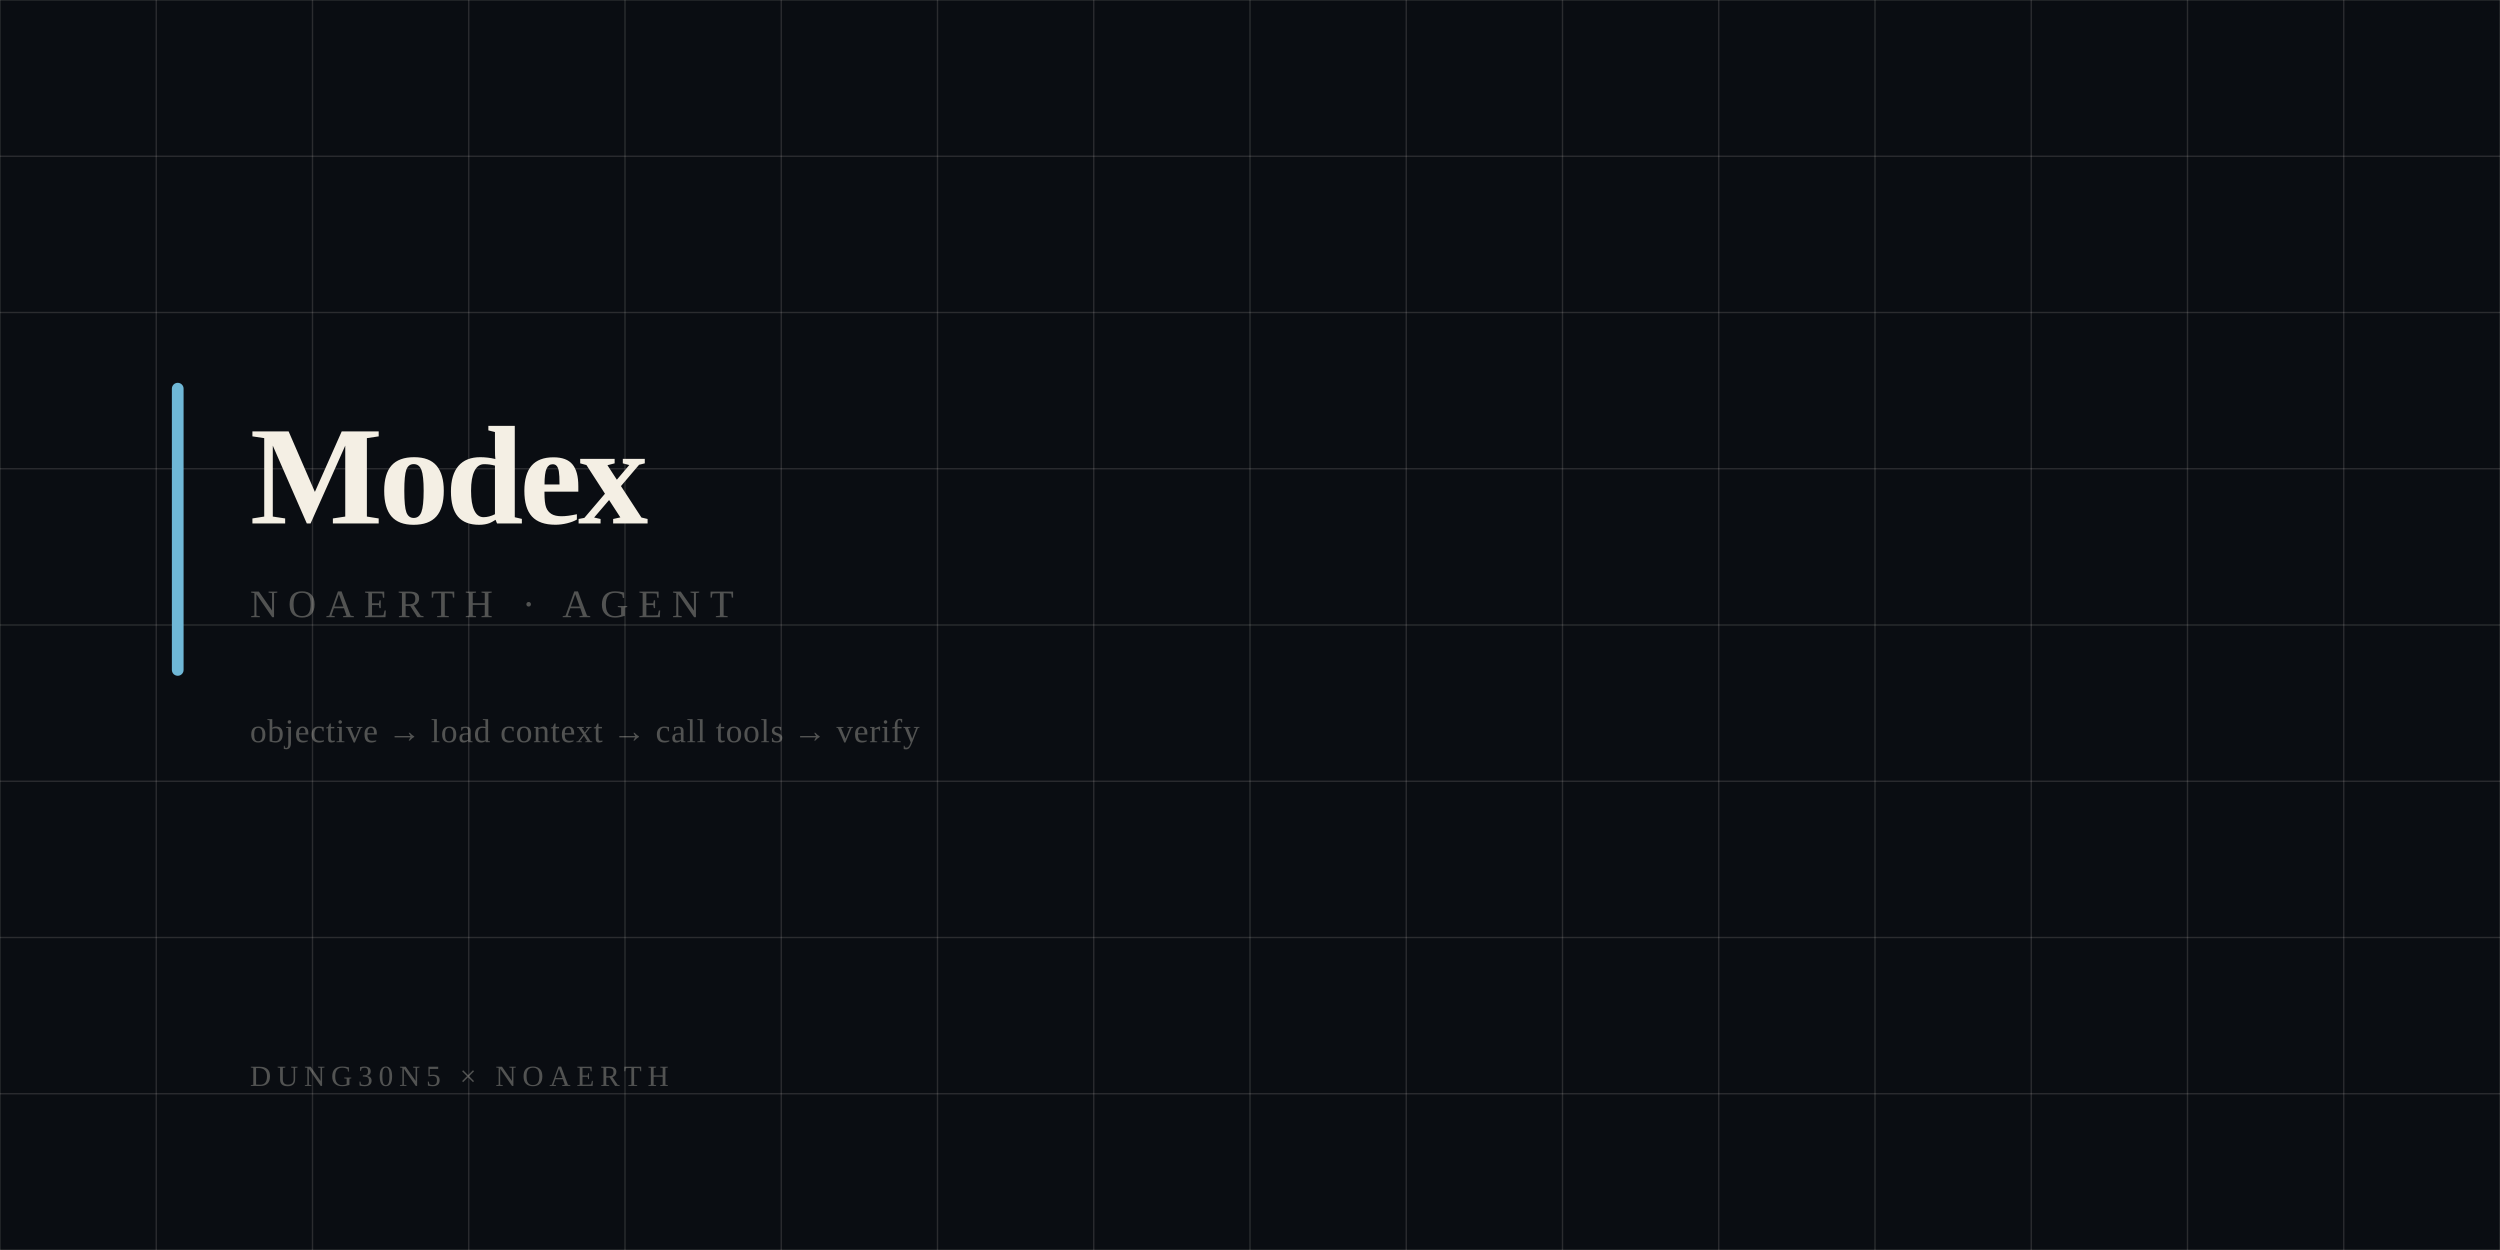
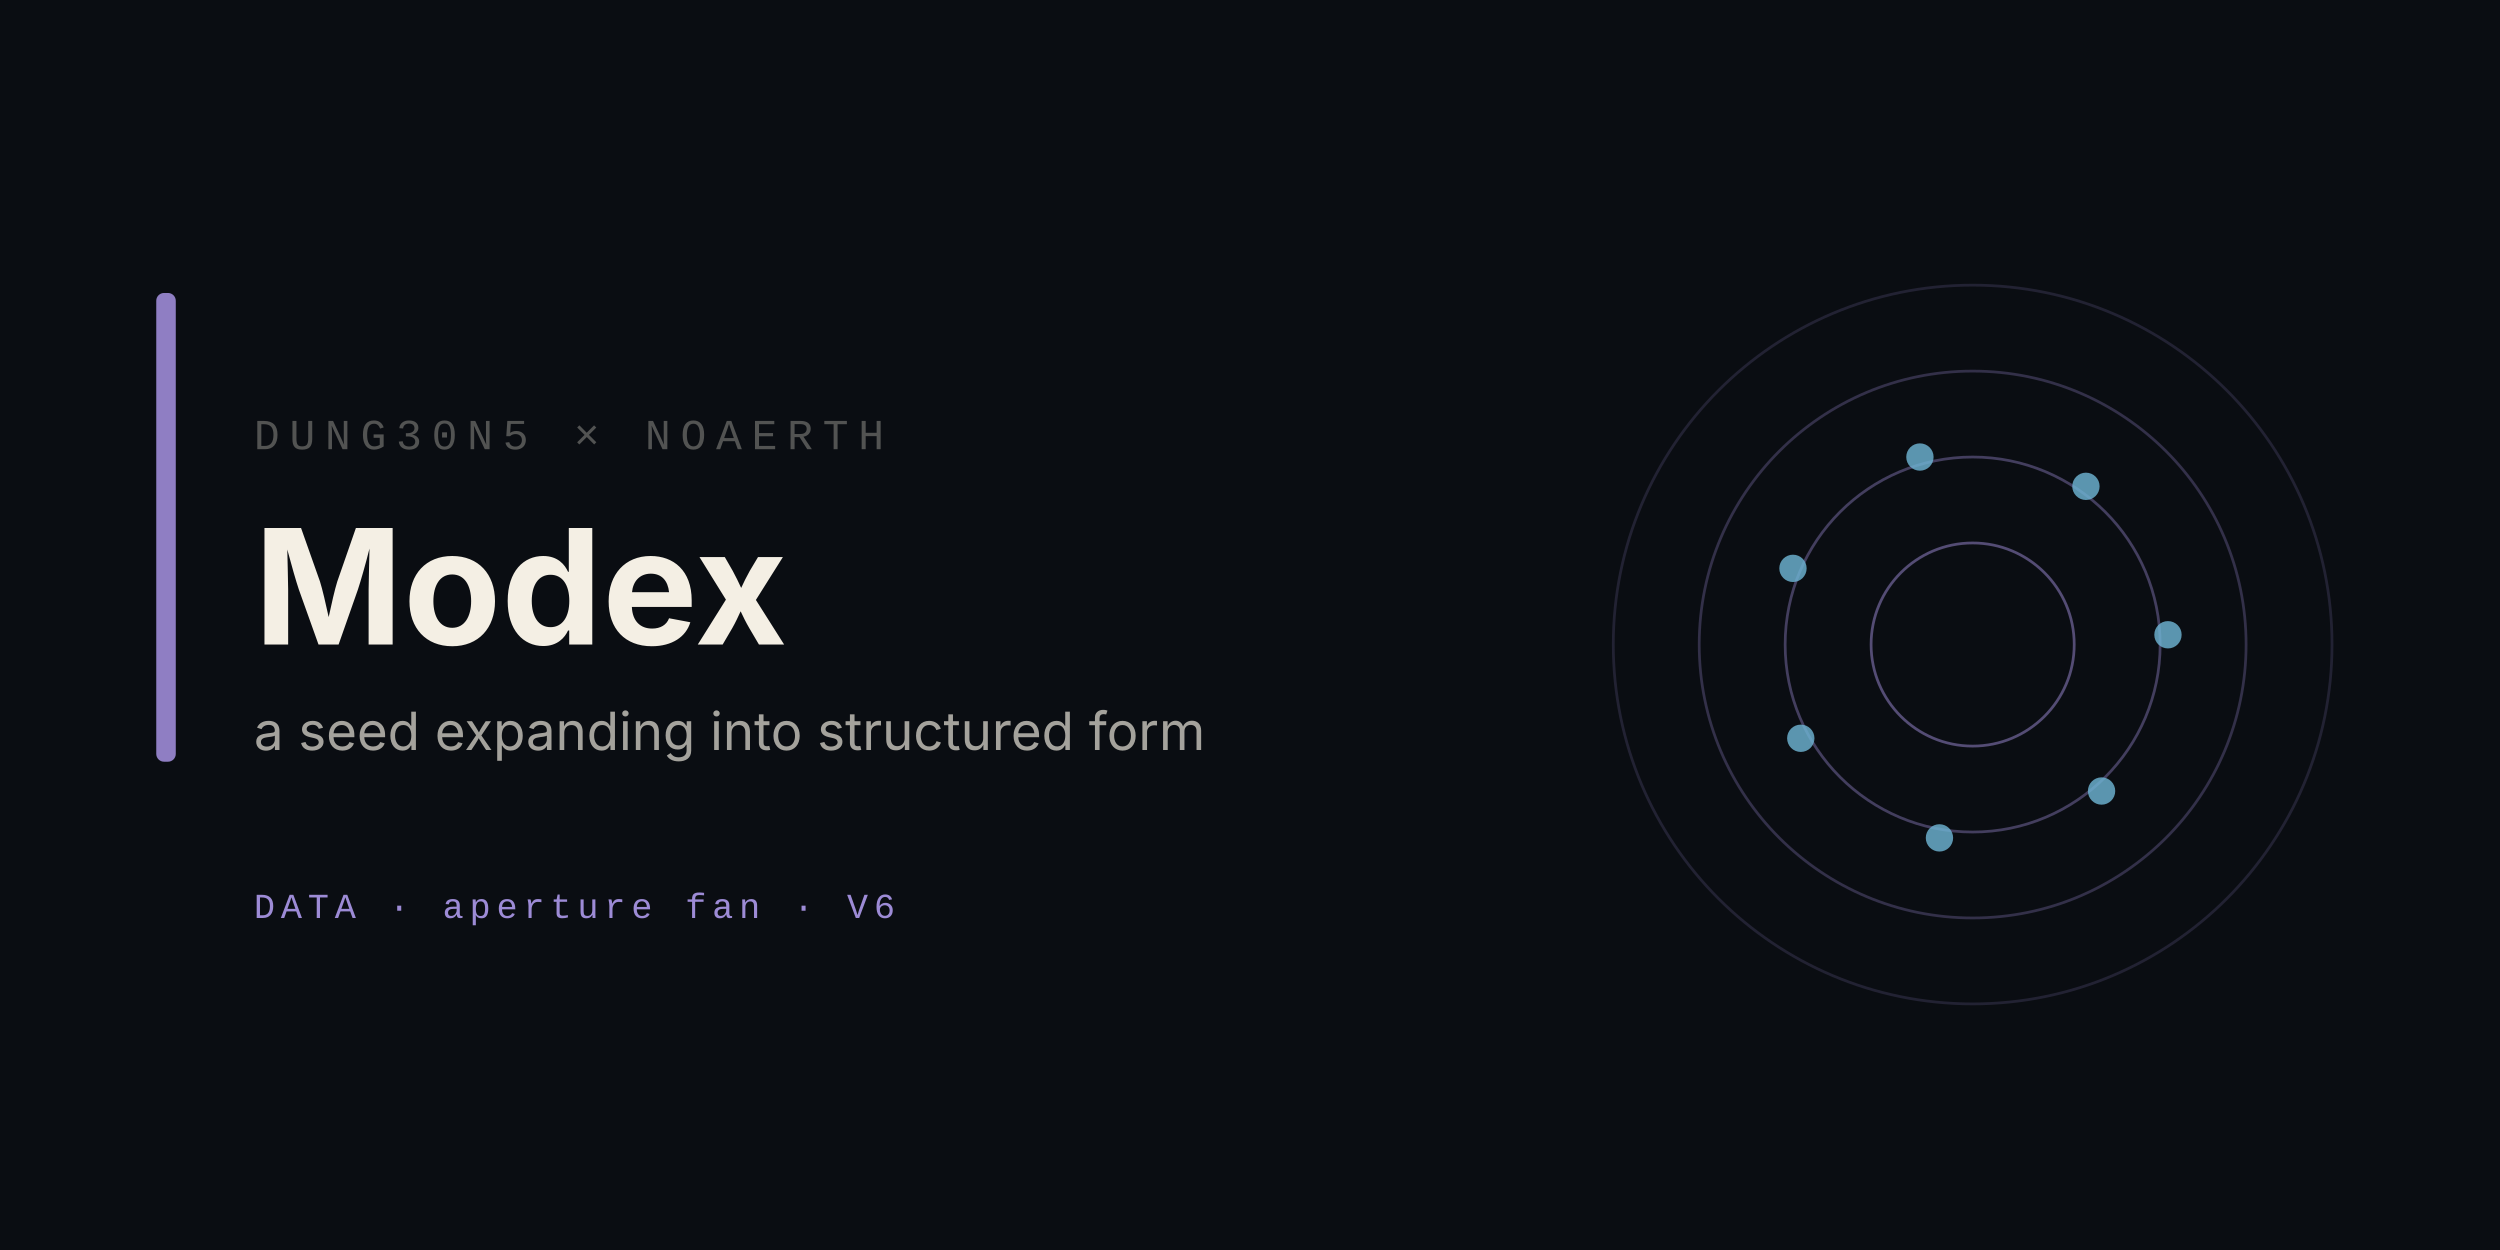
- <svg xmlns="http://www.w3.org/2000/svg" viewBox="0 0 1280 640" width="1280" height="640" role="img" aria-label="Modex — NOAERTH project card.">
+ <svg xmlns="http://www.w3.org/2000/svg" viewBox="0 0 1280 640" width="1280" height="640" role="img" aria-label="Modex project card">
  <rect width="1280" height="640" fill="#0a0d12" />
-   <line x1="0" y1="0" x2="0" y2="640" stroke="#f4efe424" stroke-width="0.7" />
-   <line x1="80" y1="0" x2="80" y2="640" stroke="#f4efe424" stroke-width="0.7" />
-   <line x1="160" y1="0" x2="160" y2="640" stroke="#f4efe424" stroke-width="0.7" />
-   <line x1="240" y1="0" x2="240" y2="640" stroke="#f4efe424" stroke-width="0.7" />
-   <line x1="320" y1="0" x2="320" y2="640" stroke="#f4efe424" stroke-width="0.7" />
-   <line x1="400" y1="0" x2="400" y2="640" stroke="#f4efe424" stroke-width="0.7" />
-   <line x1="480" y1="0" x2="480" y2="640" stroke="#f4efe424" stroke-width="0.7" />
-   <line x1="560" y1="0" x2="560" y2="640" stroke="#f4efe424" stroke-width="0.7" />
-   <line x1="640" y1="0" x2="640" y2="640" stroke="#f4efe424" stroke-width="0.7" />
-   <line x1="720" y1="0" x2="720" y2="640" stroke="#f4efe424" stroke-width="0.7" />
-   <line x1="800" y1="0" x2="800" y2="640" stroke="#f4efe424" stroke-width="0.7" />
-   <line x1="880" y1="0" x2="880" y2="640" stroke="#f4efe424" stroke-width="0.7" />
-   <line x1="960" y1="0" x2="960" y2="640" stroke="#f4efe424" stroke-width="0.7" />
-   <line x1="1040" y1="0" x2="1040" y2="640" stroke="#f4efe424" stroke-width="0.7" />
-   <line x1="1120" y1="0" x2="1120" y2="640" stroke="#f4efe424" stroke-width="0.7" />
-   <line x1="1200" y1="0" x2="1200" y2="640" stroke="#f4efe424" stroke-width="0.7" />
-   <line x1="1280" y1="0" x2="1280" y2="640" stroke="#f4efe424" stroke-width="0.7" />
-   <line x1="0" y1="0" x2="1280" y2="0" stroke="#f4efe424" stroke-width="0.7" />
-   <line x1="0" y1="80" x2="1280" y2="80" stroke="#f4efe424" stroke-width="0.7" />
-   <line x1="0" y1="160" x2="1280" y2="160" stroke="#f4efe424" stroke-width="0.7" />
-   <line x1="0" y1="240" x2="1280" y2="240" stroke="#f4efe424" stroke-width="0.7" />
-   <line x1="0" y1="320" x2="1280" y2="320" stroke="#f4efe424" stroke-width="0.7" />
-   <line x1="0" y1="400" x2="1280" y2="400" stroke="#f4efe424" stroke-width="0.7" />
-   <line x1="0" y1="480" x2="1280" y2="480" stroke="#f4efe424" stroke-width="0.7" />
-   <line x1="0" y1="560" x2="1280" y2="560" stroke="#f4efe424" stroke-width="0.7" />
-   <line x1="0" y1="640" x2="1280" y2="640" stroke="#f4efe424" stroke-width="0.7" />
-   <rect x="88" y="196" width="6" height="150" rx="3" fill="#6fb7d6" />
-   <text x="128" y="268" fill="#f4efe4" font-size="72" font-weight="680" letter-spacing="-2">Modex</text>
-   <text x="128" y="316" fill="#f4efe44f" font-size="20" letter-spacing="5">NOAERTH · AGENT</text>
-   <text x="128" y="380" fill="#f4efe44f" font-size="17" letter-spacing="0.4">objective → load context → call tools → verify</text>
-   <text x="128" y="556" fill="#f4efe44f" font-size="15" letter-spacing="3">DUNG30N5 × NOAERTH</text>
+   <circle cx="1010" cy="330" r="52" fill="none" stroke="#9d8bd6" stroke-width="1.4" opacity="0.50" />
+   <circle cx="1010" cy="330" r="96" fill="none" stroke="#9d8bd6" stroke-width="1.4" opacity="0.39" />
+   <circle cx="1010" cy="330" r="140" fill="none" stroke="#9d8bd6" stroke-width="1.4" opacity="0.28" />
+   <circle cx="1010" cy="330" r="184" fill="none" stroke="#9d8bd6" stroke-width="1.4" opacity="0.17" />
+   <circle cx="993" cy="429" r="7" fill="#6fb7d6" opacity="0.8" />
+   <circle cx="922" cy="378" r="7" fill="#6fb7d6" opacity="0.8" />
+   <circle cx="918" cy="291" r="7" fill="#6fb7d6" opacity="0.8" />
+   <circle cx="983" cy="234" r="7" fill="#6fb7d6" opacity="0.8" />
+   <circle cx="1068" cy="249" r="7" fill="#6fb7d6" opacity="0.8" />
+   <circle cx="1110" cy="325" r="7" fill="#6fb7d6" opacity="0.8" />
+   <circle cx="1076" cy="405" r="7" fill="#6fb7d6" opacity="0.8" />
+   <rect x="80" y="150" width="10" height="240" rx="4" fill="#9d8bd6" opacity="0.9" />
+   <text x="130" y="230" font-family="ui-monospace, SFMono-Regular, Menlo, Monaco, Consolas, 'Liberation Mono', monospace" font-size="22" letter-spacing="5" fill="#f4efe44f">DUNG30N5 × NOAERTH</text>
+   <text x="130" y="330" font-family="-apple-system, BlinkMacSystemFont, 'Segoe UI', Inter, Helvetica, Arial, sans-serif" font-size="82" font-weight="700" fill="#f4efe4">Modex</text>
+   <text x="130" y="384" font-family="-apple-system, BlinkMacSystemFont, 'Segoe UI', Inter, Helvetica, Arial, sans-serif" font-size="27" fill="#f4efe4a8">a seed expanding into structured form</text>
+   <text x="130" y="470" font-family="ui-monospace, SFMono-Regular, Menlo, Monaco, Consolas, 'Liberation Mono', monospace" font-size="18" fill="#9d8bd6" letter-spacing="3">DATA · aperture fan · V6</text>
</svg>
